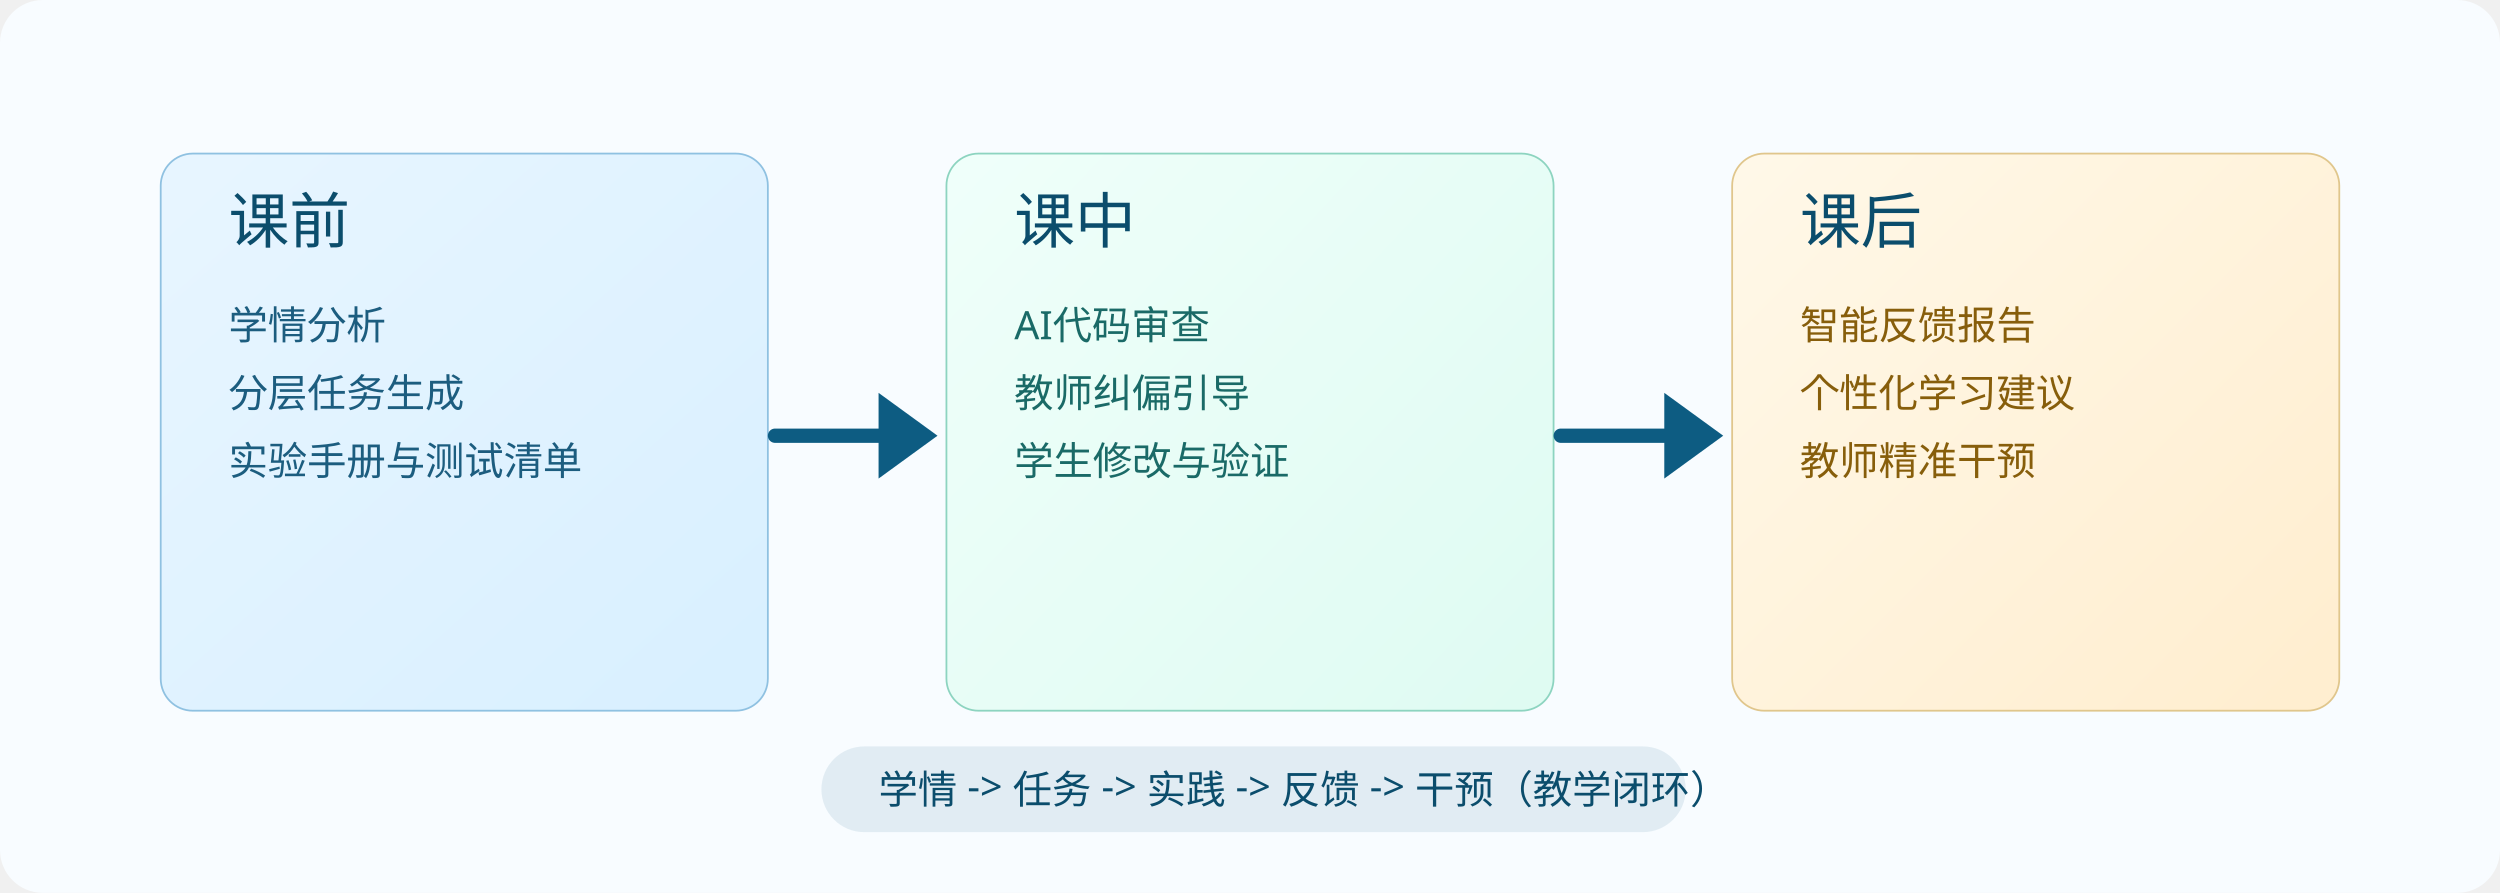
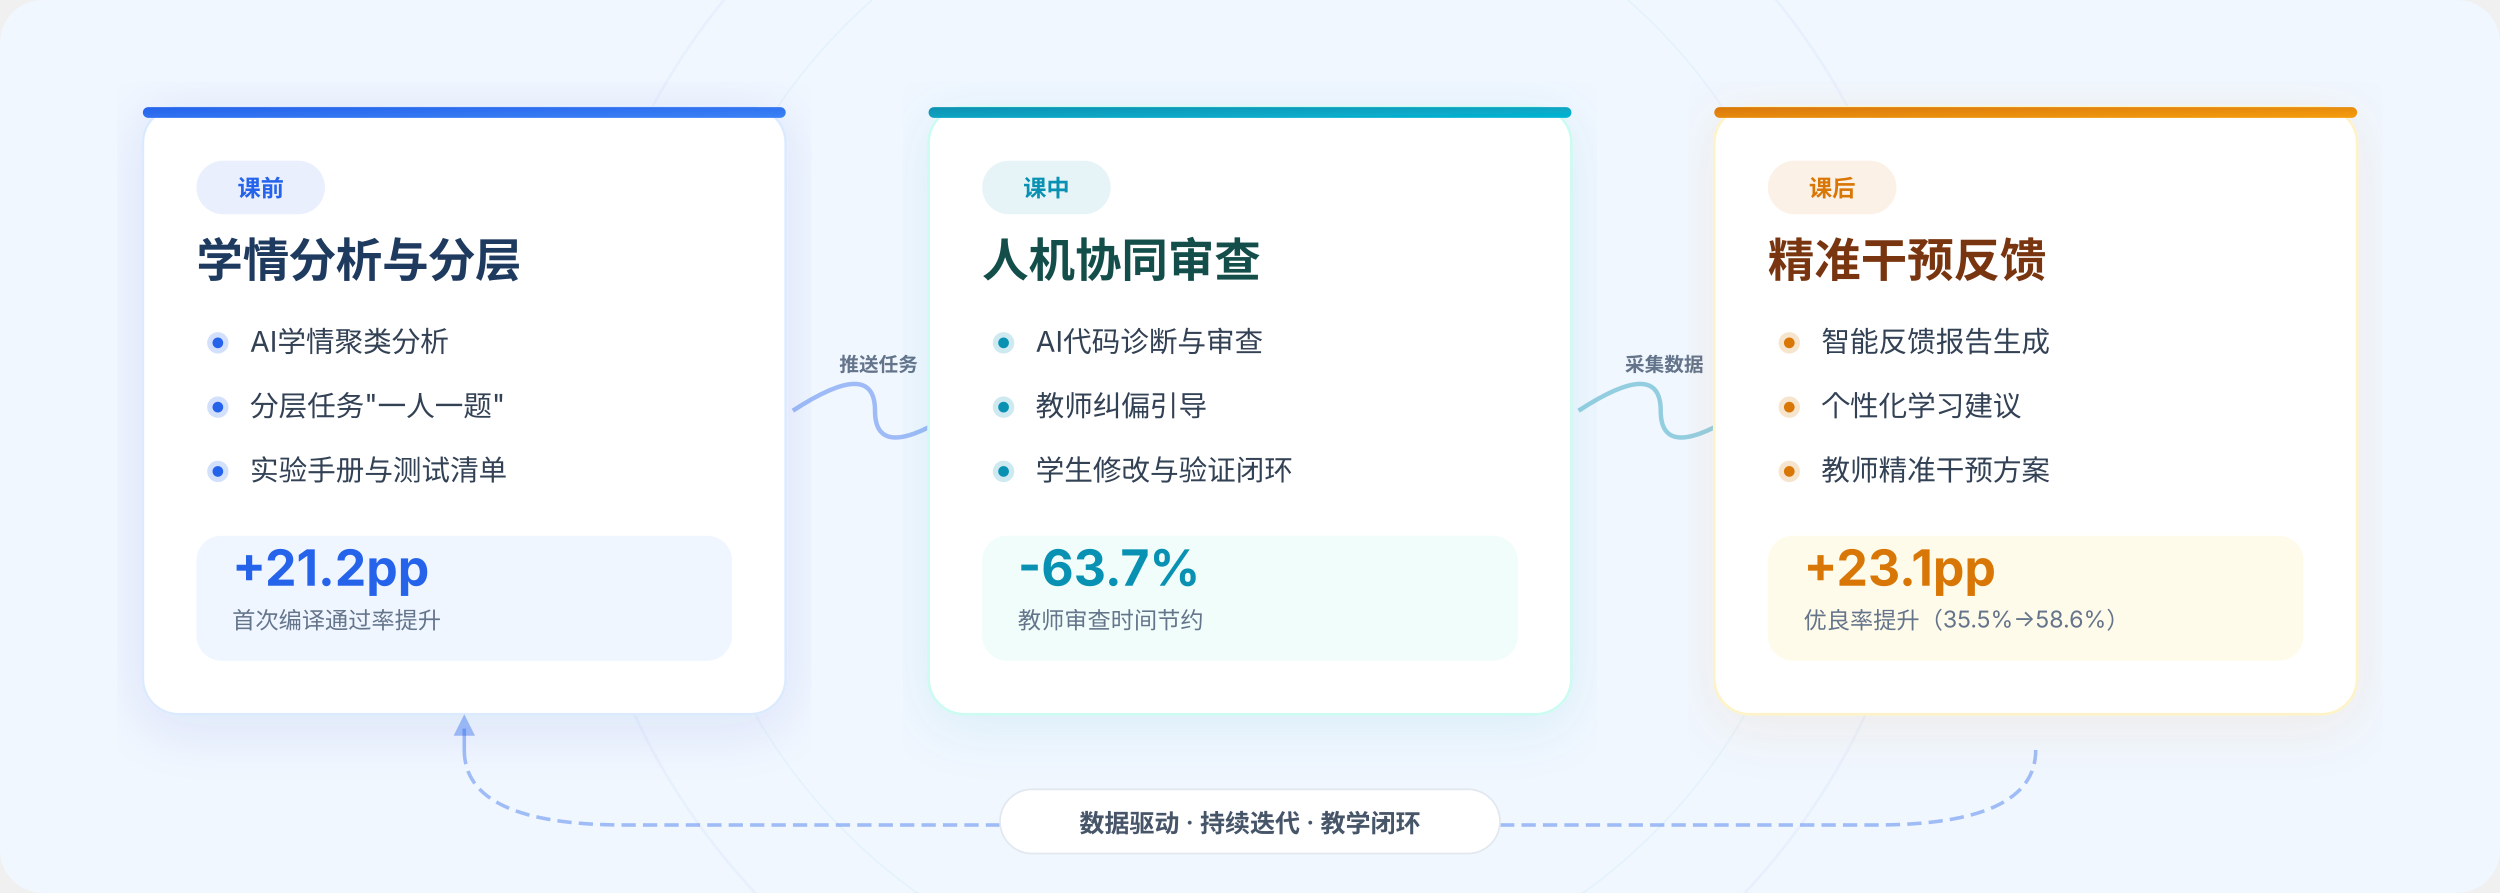
<svg xmlns="http://www.w3.org/2000/svg" width="1400" height="500" viewBox="0 0 1400 500" fill="none">
  <defs>
-     <linearGradient id="cardA" x1="120" y1="90" x2="390" y2="390" gradientUnits="userSpaceOnUse">
-       <stop stop-color="#E7F5FF" />
-       <stop offset="1" stop-color="#D9F0FF" />
+     <linearGradient id="lc-bg" x1="0" y1="0" x2="1400" y2="500">
+       <stop stop-color="#F0F7FF" />
+       <stop offset="0.5" stop-color="#F8FBFF" />
+       <stop offset="1" stop-color="#F0F5FF" />
    </linearGradient>
-     <linearGradient id="cardB" x1="540" y1="90" x2="860" y2="390" gradientUnits="userSpaceOnUse">
-       <stop stop-color="#EFFFFA" />
-       <stop offset="1" stop-color="#DFFBF2" />
+     <linearGradient id="lc-blue" x1="0" y1="0" x2="1" y2="1">
+       <stop stop-color="#2563EB" />
+       <stop offset="1" stop-color="#3B82F6" />
    </linearGradient>
-     <linearGradient id="cardC" x1="980" y1="90" x2="1280" y2="390" gradientUnits="userSpaceOnUse">
-       <stop stop-color="#FFF8E8" />
-       <stop offset="1" stop-color="#FFEED0" />
+     <linearGradient id="lc-teal" x1="0" y1="0" x2="1" y2="1">
+       <stop stop-color="#0891B2" />
+       <stop offset="1" stop-color="#06B6D4" />
    </linearGradient>
+     <linearGradient id="lc-amber" x1="0" y1="0" x2="1" y2="1">
+       <stop stop-color="#D97706" />
+       <stop offset="1" stop-color="#F59E0B" />
+     </linearGradient>
+     <linearGradient id="lc-loop" x1="200" y1="460" x2="1200" y2="460">
+       <stop stop-color="#2563EB" />
+       <stop offset="0.5" stop-color="#0891B2" />
+       <stop offset="1" stop-color="#D97706" />
+     </linearGradient>
+     <filter id="lc-shadow" x="-4%" y="-6%" width="108%" height="120%">
+       <feDropShadow dx="0" dy="6" stdDeviation="16" flood-color="#1E40AF" flood-opacity="0.1" />
+     </filter>
+     <filter id="lc-shadow-teal" x="-4%" y="-6%" width="108%" height="120%">
+       <feDropShadow dx="0" dy="6" stdDeviation="16" flood-color="#0891B2" flood-opacity="0.1" />
+     </filter>
+     <filter id="lc-shadow-amber" x="-4%" y="-6%" width="108%" height="120%">
+       <feDropShadow dx="0" dy="6" stdDeviation="16" flood-color="#D97706" flood-opacity="0.1" />
+     </filter>
  </defs>
-   <rect width="1400" height="500" rx="24" fill="#F8FCFF" />
-   <rect x="90" y="86" width="340" height="312" rx="18" fill="url(#cardA)" stroke="#8FC1E1" />
-   <rect x="530" y="86" width="340" height="312" rx="18" fill="url(#cardB)" stroke="#8DD4C0" />
-   <rect x="970" y="86" width="340" height="312" rx="18" fill="url(#cardC)" stroke="#E0C68C" />
-   <text x="128" y="136" font-size="34" fill="#0B4D6C" font-family="Segoe UI, sans-serif">课前</text>
-   <text x="568" y="136" font-size="34" fill="#0B4D6C" font-family="Segoe UI, sans-serif">课中</text>
-   <text x="1008" y="136" font-size="34" fill="#0B4D6C" font-family="Segoe UI, sans-serif">课后</text>
-   <text x="128" y="190" font-size="22" fill="#1C5D7F" font-family="Segoe UI, sans-serif">学情分析</text>
-   <text x="128" y="228" font-size="22" fill="#1C5D7F" font-family="Segoe UI, sans-serif">分层任务生成</text>
-   <text x="128" y="266" font-size="22" fill="#1C5D7F" font-family="Segoe UI, sans-serif">实验手册与测试清单</text>
-   <text x="568" y="190" font-size="22" fill="#1A6A67" font-family="Segoe UI, sans-serif">AI代码审查</text>
-   <text x="568" y="228" font-size="22" fill="#1A6A67" font-family="Segoe UI, sans-serif">教师纠偏引导</text>
-   <text x="568" y="266" font-size="22" fill="#1A6A67" font-family="Segoe UI, sans-serif">学生修改与验证</text>
-   <text x="1008" y="190" font-size="22" fill="#875E0B" font-family="Segoe UI, sans-serif">智能反馈报告</text>
-   <text x="1008" y="228" font-size="22" fill="#875E0B" font-family="Segoe UI, sans-serif">个性化学习建议</text>
-   <text x="1008" y="266" font-size="22" fill="#875E0B" font-family="Segoe UI, sans-serif">教师精准干预</text>
-   <path d="M434 244H509" stroke="#0D5C82" stroke-width="8" stroke-linecap="round" />
-   <path d="M874 244H949" stroke="#0D5C82" stroke-width="8" stroke-linecap="round" />
-   <path d="M492 220L525 244L492 268" fill="#0D5C82" />
-   <path d="M932 220L965 244L932 268" fill="#0D5C82" />
-   <rect x="460" y="418" width="484" height="48" rx="24" fill="#0D5C82" fill-opacity="0.1" />
-   <text x="492" y="450" font-size="22" fill="#0B4D6C" font-family="Segoe UI, sans-serif">学情 -&gt; 任务 -&gt; 实践 -&gt; 反馈 -&gt; 干预（教学闭环）</text>
+   <rect width="1400" height="500" rx="24" fill="url(#lc-bg)" />
+   <circle cx="700" cy="240" r="380" stroke="#2563EB" stroke-opacity="0.04" stroke-width="1.5" fill="none" />
+   <circle cx="700" cy="240" r="320" stroke="#0891B2" stroke-opacity="0.05" stroke-width="1" fill="none" />
+   <g filter="url(#lc-shadow)">
+     <rect x="80" y="60" width="360" height="340" rx="20" fill="white" stroke="#DBEAFE" stroke-width="1.5" />
+     <rect x="80" y="60" width="360" height="6" rx="3" fill="url(#lc-blue)" />
+   </g>
+   <rect x="110" y="90" width="72" height="30" rx="15" fill="#2563EB" fill-opacity="0.1" />
+   <text x="146" y="110" text-anchor="middle" font-size="13" font-weight="700" fill="#2563EB" font-family="Inter, system-ui, sans-serif">课前</text>
+   <text x="110" y="155" font-size="26" font-weight="700" fill="#1E3A5F" font-family="Inter, system-ui, sans-serif">学情分析与分层</text>
+   <circle cx="122" cy="192" r="6" fill="#2563EB" opacity="0.2" />
+   <circle cx="122" cy="192" r="3" fill="#2563EB" />
+   <text x="140" y="197" font-size="16" fill="#334155" font-family="Inter, system-ui, sans-serif">AI学情聚类分析</text>
+   <circle cx="122" cy="228" r="6" fill="#2563EB" opacity="0.2" />
+   <circle cx="122" cy="228" r="3" fill="#2563EB" />
+   <text x="140" y="233" font-size="16" fill="#334155" font-family="Inter, system-ui, sans-serif">分层任务"一人一题"</text>
+   <circle cx="122" cy="264" r="6" fill="#2563EB" opacity="0.2" />
+   <circle cx="122" cy="264" r="3" fill="#2563EB" />
+   <text x="140" y="269" font-size="16" fill="#334155" font-family="Inter, system-ui, sans-serif">实验手册与测试清单</text>
+   <rect x="110" y="300" width="300" height="70" rx="14" fill="#EFF6FF" />
+   <text x="130" y="328" font-size="28" font-weight="700" fill="#2563EB" font-family="Inter, system-ui, sans-serif">+21.2pp</text>
+   <text x="130" y="352" font-size="13" fill="#64748B" font-family="Inter, system-ui, sans-serif">首次编译通过率提升</text>
+   <path d="M444 230 Q490 200 490 230 L490 230 Q490 260 536 230" stroke="#2563EB" stroke-width="2.5" stroke-opacity="0.4" fill="none" />
+   <polygon points="530,224 544,230 530,236" fill="#0891B2" opacity="0.6" />
+   <text x="492" y="208" text-anchor="middle" font-size="11" font-weight="600" fill="#64748B" font-family="Inter, system-ui, sans-serif">推送任务</text>
+   <g filter="url(#lc-shadow-teal)">
+     <rect x="520" y="60" width="360" height="340" rx="20" fill="white" stroke="#CCFBF1" stroke-width="1.5" />
+     <rect x="520" y="60" width="360" height="6" rx="3" fill="url(#lc-teal)" />
+   </g>
+   <rect x="550" y="90" width="72" height="30" rx="15" fill="#0891B2" fill-opacity="0.1" />
+   <text x="586" y="110" text-anchor="middle" font-size="13" font-weight="700" fill="#0891B2" font-family="Inter, system-ui, sans-serif">课中</text>
+   <text x="550" y="155" font-size="26" font-weight="700" fill="#134E4A" font-family="Inter, system-ui, sans-serif">人机协同审查</text>
+   <circle cx="562" cy="192" r="6" fill="#0891B2" opacity="0.2" />
+   <circle cx="562" cy="192" r="3" fill="#0891B2" />
+   <text x="580" y="197" font-size="16" fill="#334155" font-family="Inter, system-ui, sans-serif">AI代码诊断与审查</text>
+   <circle cx="562" cy="228" r="6" fill="#0891B2" opacity="0.2" />
+   <circle cx="562" cy="228" r="3" fill="#0891B2" />
+   <text x="580" y="233" font-size="16" fill="#334155" font-family="Inter, system-ui, sans-serif">教师纠偏引导</text>
+   <circle cx="562" cy="264" r="6" fill="#0891B2" opacity="0.2" />
+   <circle cx="562" cy="264" r="3" fill="#0891B2" />
+   <text x="580" y="269" font-size="16" fill="#334155" font-family="Inter, system-ui, sans-serif">学生修改与验证闭环</text>
+   <rect x="550" y="300" width="300" height="70" rx="14" fill="#F0FDFA" />
+   <text x="570" y="328" font-size="28" font-weight="700" fill="#0891B2" font-family="Inter, system-ui, sans-serif">-63.7%</text>
+   <text x="570" y="352" font-size="13" fill="#64748B" font-family="Inter, system-ui, sans-serif">教师审查时间节约</text>
+   <path d="M884 230 Q930 200 930 230 L930 230 Q930 260 976 230" stroke="#0891B2" stroke-width="2.5" stroke-opacity="0.4" fill="none" />
+   <polygon points="970,224 984,230 970,236" fill="#D97706" opacity="0.6" />
+   <text x="932" y="208" text-anchor="middle" font-size="11" font-weight="600" fill="#64748B" font-family="Inter, system-ui, sans-serif">采集数据</text>
+   <g filter="url(#lc-shadow-amber)">
+     <rect x="960" y="60" width="360" height="340" rx="20" fill="white" stroke="#FEF3C7" stroke-width="1.5" />
+     <rect x="960" y="60" width="360" height="6" rx="3" fill="url(#lc-amber)" />
+   </g>
+   <rect x="990" y="90" width="72" height="30" rx="15" fill="#D97706" fill-opacity="0.1" />
+   <text x="1026" y="110" text-anchor="middle" font-size="13" font-weight="700" fill="#D97706" font-family="Inter, system-ui, sans-serif">课后</text>
+   <text x="990" y="155" font-size="26" font-weight="700" fill="#78350F" font-family="Inter, system-ui, sans-serif">精准干预反馈</text>
+   <circle cx="1002" cy="192" r="6" fill="#D97706" opacity="0.2" />
+   <circle cx="1002" cy="192" r="3" fill="#D97706" />
+   <text x="1020" y="197" font-size="16" fill="#334155" font-family="Inter, system-ui, sans-serif">智能反馈报告生成</text>
+   <circle cx="1002" cy="228" r="6" fill="#D97706" opacity="0.2" />
+   <circle cx="1002" cy="228" r="3" fill="#D97706" />
+   <text x="1020" y="233" font-size="16" fill="#334155" font-family="Inter, system-ui, sans-serif">个性化学习建议</text>
+   <circle cx="1002" cy="264" r="6" fill="#D97706" opacity="0.2" />
+   <circle cx="1002" cy="264" r="3" fill="#D97706" />
+   <text x="1020" y="269" font-size="16" fill="#334155" font-family="Inter, system-ui, sans-serif">教师精准干预方案</text>
+   <rect x="990" y="300" width="300" height="70" rx="14" fill="#FFFBEB" />
+   <text x="1010" y="328" font-size="28" font-weight="700" fill="#D97706" font-family="Inter, system-ui, sans-serif">+23.1pp</text>
+   <text x="1010" y="352" font-size="13" fill="#64748B" font-family="Inter, system-ui, sans-serif">优良率提升（35.5%→58.6%）</text>
+   <path d="M260 420 Q260 462 350 462 L1050 462 Q1140 462 1140 420" stroke="url(#lc-loop)" stroke-width="2" stroke-opacity="0.4" fill="none" stroke-dasharray="8 4" />
+   <path d="M260 420 L260 408" stroke="#2563EB" stroke-width="2" stroke-opacity="0.4" />
+   <polygon points="254,412 260,400 266,412" fill="#2563EB" opacity="0.4" />
+   <rect x="560" y="442" width="280" height="36" rx="18" fill="white" stroke="#E2E8F0" stroke-width="1" />
+   <text x="700" y="466" text-anchor="middle" font-size="14" font-weight="600" fill="#475569" font-family="Inter, system-ui, sans-serif">数据驱动 · 持续迭代 · 教学闭环</text>
</svg>
